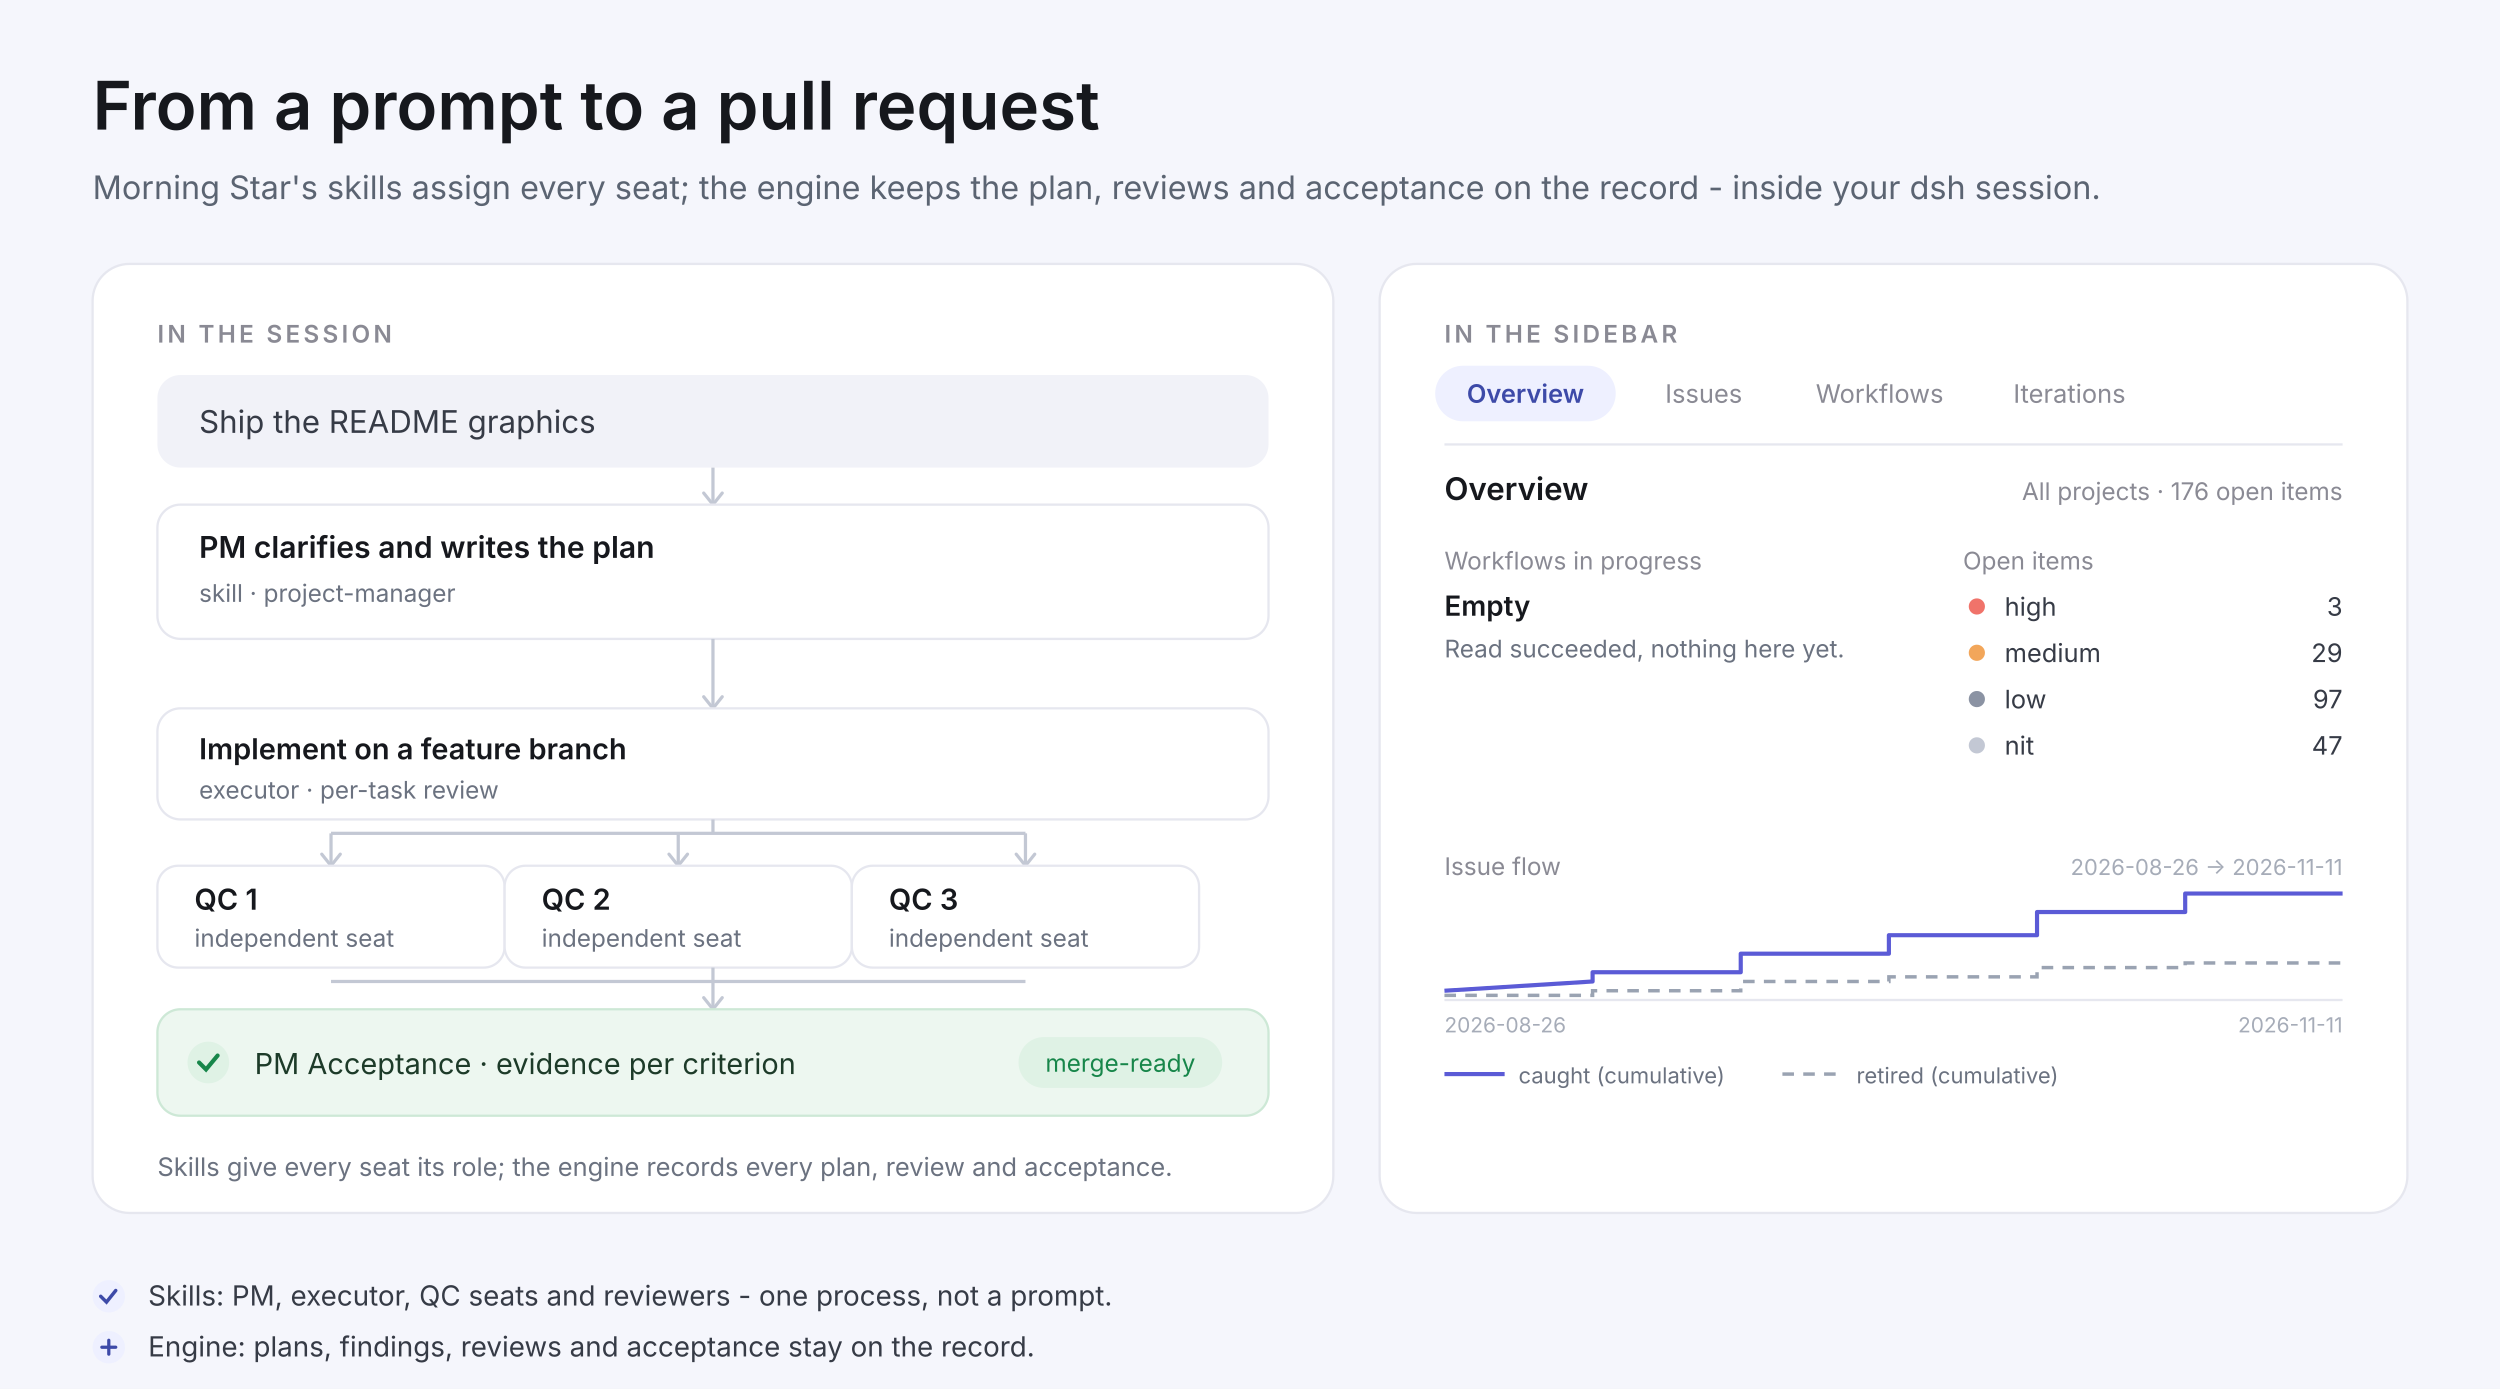
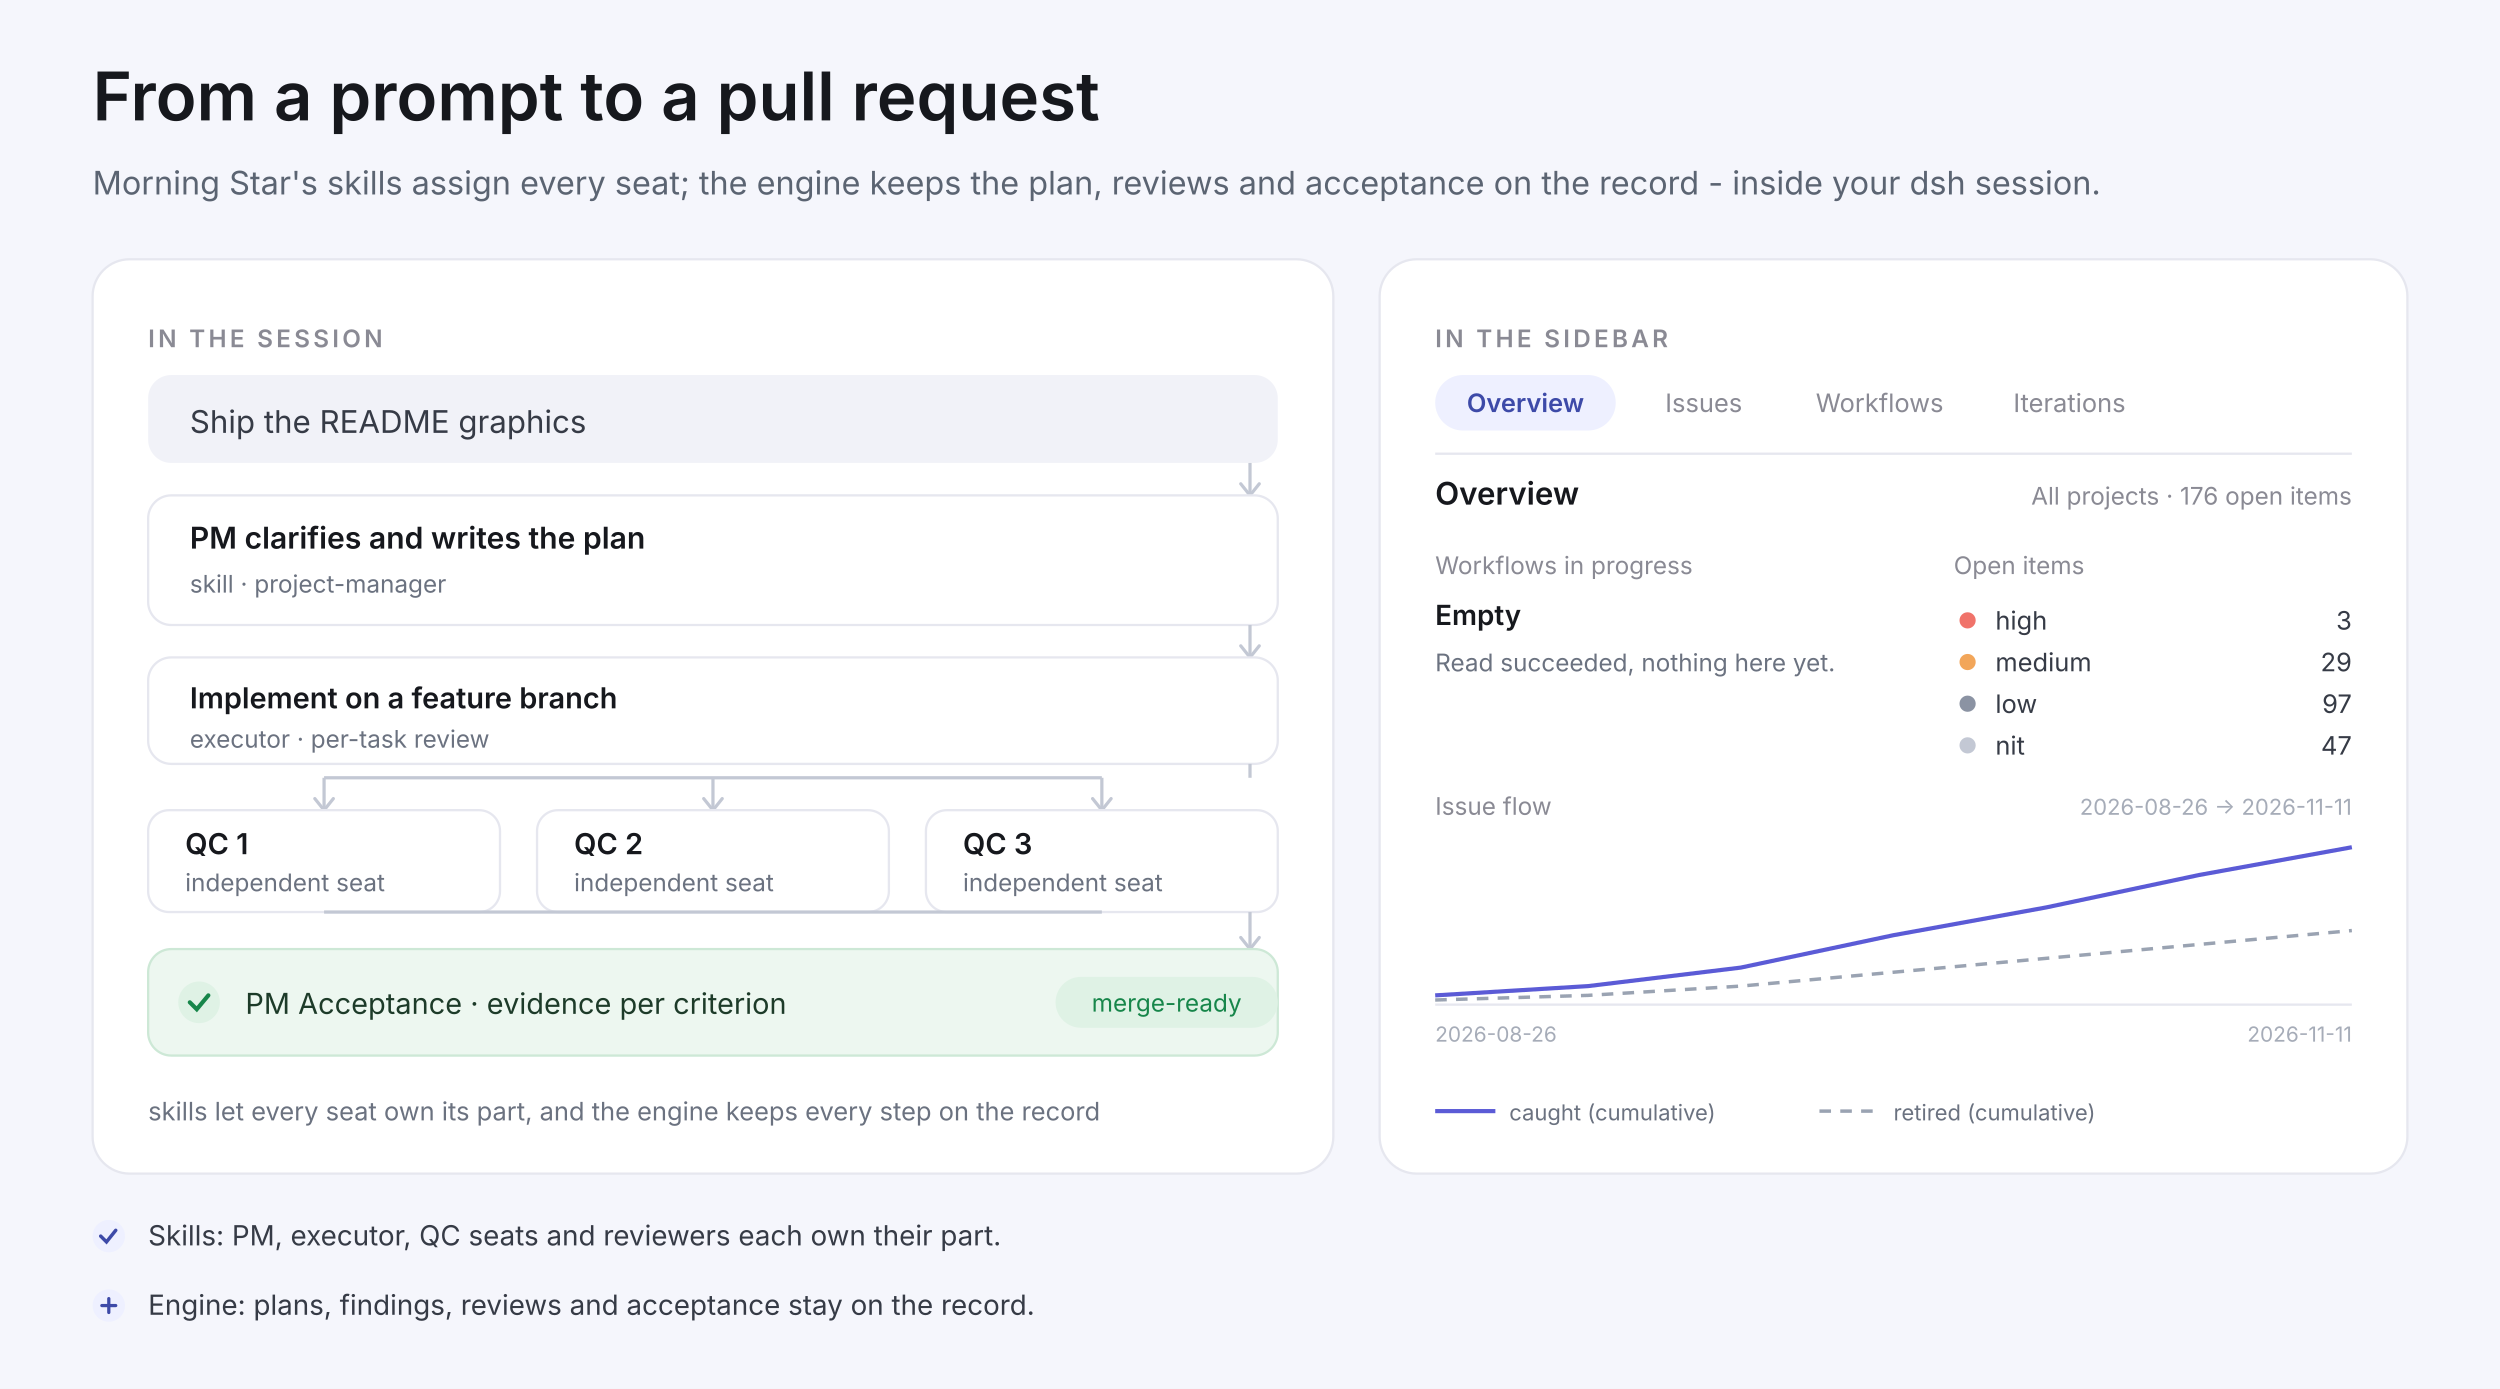
<svg xmlns="http://www.w3.org/2000/svg" width="1080" height="600" viewBox="0 0 1080 600" role="img" lang="en" aria-label="From a prompt to a pull request" font-family="-apple-system, 'SF Pro Text', 'Segoe UI', system-ui, 'PingFang SC', 'Microsoft YaHei', sans-serif">
  <rect width="1080" height="600" fill="#F5F6FC" />
-   <text x="40" y="56" font-size="29" font-weight="600" fill="#16181D">From a prompt to a pull request</text>
-   <text x="40" y="86" font-size="14" fill="#5B6472">Morning Star's skills assign every seat; the engine keeps the plan, reviews and acceptance on the record - inside your dsh session.</text>
-   <rect x="40" y="114" width="536" height="410" rx="16" fill="#FFFFFF" stroke="#E6E7EF" />
-   <text x="68" y="148" font-size="10.5" letter-spacing="1.4" font-weight="600" fill="#8A8A94">IN THE SESSION</text>
-   <rect x="68" y="162" width="480" height="40" rx="10" fill="#F1F2F8" />
-   <text x="86" y="187" font-size="13.5" fill="#363B46">Ship the README graphics</text>
-   <line x1="308" y1="202" x2="308" y2="218" stroke="#C3C8D4" stroke-width="1.4" />
-   <path d="M304 213l4 5 4-5" stroke="#C3C8D4" stroke-width="1.4" fill="none" stroke-linecap="round" />
-   <rect x="68" y="218" width="480" height="58" rx="10" fill="#FFFFFF" stroke="#E6E7EF" />
-   <text x="86" y="241" font-size="13" font-weight="600" fill="#16181D">PM clarifies and writes the plan</text>
-   <text x="86" y="260" font-size="10.5" fill="#6B7280">skill · project-manager</text>
-   <line x1="308" y1="276" x2="308" y2="306" stroke="#C3C8D4" stroke-width="1.4" />
-   <path d="M304 301l4 5 4-5" stroke="#C3C8D4" stroke-width="1.4" fill="none" stroke-linecap="round" />
-   <rect x="68" y="306" width="480" height="48" rx="10" fill="#FFFFFF" stroke="#E6E7EF" />
-   <text x="86" y="328" font-size="12.5" font-weight="600" fill="#16181D">Implement on a feature branch</text>
-   <text x="86" y="345" font-size="10.5" fill="#6B7280">executor · per-task review</text>
-   <line x1="308" y1="354" x2="308" y2="360" stroke="#C3C8D4" stroke-width="1.4" />
-   <line x1="143" y1="360" x2="443" y2="360" stroke="#C3C8D4" stroke-width="1.4" />
-   <line x1="143" y1="360" x2="143" y2="374" stroke="#C3C8D4" stroke-width="1.4" />
-   <path d="M139 369l4 5 4-5" stroke="#C3C8D4" stroke-width="1.4" fill="none" stroke-linecap="round" />
-   <rect x="68" y="374" width="150" height="44" rx="9" fill="#FFFFFF" stroke="#E6E7EF" />
-   <text x="84" y="393" font-size="12.5" font-weight="600" fill="#16181D">QC 1</text>
-   <text x="84" y="409" font-size="10.5" fill="#6B7280">independent seat</text>
-   <line x1="293" y1="360" x2="293" y2="374" stroke="#C3C8D4" stroke-width="1.4" />
-   <path d="M289 369l4 5 4-5" stroke="#C3C8D4" stroke-width="1.4" fill="none" stroke-linecap="round" />
-   <rect x="218" y="374" width="150" height="44" rx="9" fill="#FFFFFF" stroke="#E6E7EF" />
-   <text x="234" y="393" font-size="12.5" font-weight="600" fill="#16181D">QC 2</text>
-   <text x="234" y="409" font-size="10.5" fill="#6B7280">independent seat</text>
-   <line x1="443" y1="360" x2="443" y2="374" stroke="#C3C8D4" stroke-width="1.4" />
-   <path d="M439 369l4 5 4-5" stroke="#C3C8D4" stroke-width="1.4" fill="none" stroke-linecap="round" />
-   <rect x="368" y="374" width="150" height="44" rx="9" fill="#FFFFFF" stroke="#E6E7EF" />
-   <text x="384" y="393" font-size="12.5" font-weight="600" fill="#16181D">QC 3</text>
-   <text x="384" y="409" font-size="10.5" fill="#6B7280">independent seat</text>
-   <line x1="143" y1="424" x2="443" y2="424" stroke="#C3C8D4" stroke-width="1.4" />
-   <line x1="308" y1="418" x2="308" y2="424" stroke="#C3C8D4" stroke-width="1.4" />
-   <line x1="308" y1="424" x2="308" y2="436" stroke="#C3C8D4" stroke-width="1.4" />
-   <path d="M304 431l4 5 4-5" stroke="#C3C8D4" stroke-width="1.4" fill="none" stroke-linecap="round" />
-   <rect x="68" y="436" width="480" height="46" rx="10" fill="#EDF7F0" stroke="#CDE8D6" />
-   <circle cx="90" cy="459" r="9" fill="#DFF2E5" />
-   <path d="M86 459l3 3 5-6" stroke="#17864A" stroke-width="1.8" fill="none" stroke-linecap="round" />
-   <text x="110" y="464" font-size="12.5" fill="#1D3B29">PM Acceptance · evidence per criterion</text>
-   <rect x="440" y="448" width="88" height="22" rx="11" fill="#DFF2E5" />
-   <text x="484" y="463" font-size="10.5" fill="#17864A" text-anchor="middle">merge-ready</text>
-   <text x="68" y="508" font-size="11" fill="#6B7280">Skills give every seat its role; the engine records every plan, review and acceptance.</text>
-   <rect x="596" y="114" width="444" height="410" rx="16" fill="#FFFFFF" stroke="#E6E7EF" />
-   <text x="624" y="148" font-size="10.5" letter-spacing="1.4" font-weight="600" fill="#8A8A94">IN THE SIDEBAR</text>
-   <rect x="620" y="158" width="78" height="24" rx="12" fill="#EEF0FF" />
-   <text x="659" y="174" font-size="11" fill="#3D4AA8" text-anchor="middle" font-weight="600">Overview</text>
-   <rect x="706" y="158" width="60" height="24" rx="12" fill="transparent" />
-   <text x="736" y="174" font-size="11" fill="#8A8A94" text-anchor="middle" font-weight="400">Issues</text>
-   <rect x="774" y="158" width="76" height="24" rx="12" fill="transparent" />
-   <text x="812" y="174" font-size="11" fill="#8A8A94" text-anchor="middle" font-weight="400">Workflows</text>
-   <rect x="858" y="158" width="72" height="24" rx="12" fill="transparent" />
-   <text x="894" y="174" font-size="11" fill="#8A8A94" text-anchor="middle" font-weight="400">Iterations</text>
-   <line x1="624" y1="192" x2="1012" y2="192" stroke="#E6E7EF" />
-   <text x="624" y="216" font-size="13.5" font-weight="600" fill="#16181D">Overview</text>
-   <text x="1012" y="216" font-size="10.5" fill="#8A8A94" text-anchor="end">All projects · 176 open items</text>
-   <text x="624" y="246" font-size="10.5" fill="#8A8A94">Workflows in progress</text>
-   <text x="624" y="266" font-size="12" font-weight="600" fill="#16181D">Empty</text>
-   <text x="624" y="284" font-size="10.5" fill="#6B7280">Read succeeded, nothing here yet.</text>
-   <text x="848" y="246" font-size="10.5" fill="#8A8A94">Open items</text>
-   <circle cx="854" cy="262" r="3.5" fill="#F0736A" />
-   <text x="866" y="266" font-size="11" fill="#363B46">high</text>
-   <text x="1012" y="266" font-size="11" fill="#363B46" text-anchor="end">3</text>
-   <circle cx="854" cy="282" r="3.5" fill="#F2A65A" />
-   <text x="866" y="286" font-size="11" fill="#363B46">medium</text>
-   <text x="1012" y="286" font-size="11" fill="#363B46" text-anchor="end">29</text>
-   <circle cx="854" cy="302" r="3.5" fill="#8B93A3" />
-   <text x="866" y="306" font-size="11" fill="#363B46">low</text>
-   <text x="1012" y="306" font-size="11" fill="#363B46" text-anchor="end">97</text>
-   <circle cx="854" cy="322" r="3.5" fill="#C3C8D4" />
-   <text x="866" y="326" font-size="11" fill="#363B46">nit</text>
-   <text x="1012" y="326" font-size="11" fill="#363B46" text-anchor="end">47</text>
-   <text x="624" y="378" font-size="10.5" fill="#8A8A94">Issue flow</text>
-   <text x="1012" y="378" font-size="9.5" fill="#A6ACB8" text-anchor="end">2026-08-26 → 2026-11-11</text>
-   <line x1="624" y1="432" x2="1012" y2="432" stroke="#E6E7EF" />
-   <path d="M624 428 L688 424 L688 420 L752 420 L752 412 L816 412 L816 404 L880 404 L880 394 L944 394 L944 386 L1012 386" fill="none" stroke="#5B5BD6" stroke-width="1.8" stroke-linejoin="round" />
-   <path d="M624 430 L688 430 L688 428 L752 428 L752 424 L816 424 L816 422 L880 422 L880 418 L944 418 L944 416 L1012 416" fill="none" stroke="#9AA3B2" stroke-width="1.5" stroke-dasharray="5 4" />
-   <text x="624" y="446" font-size="9" fill="#A6ACB8">2026-08-26</text>
-   <text x="1012" y="446" font-size="9" fill="#A6ACB8" text-anchor="end">2026-11-11</text>
-   <line x1="624" y1="464" x2="650" y2="464" stroke="#5B5BD6" stroke-width="1.8" />
-   <text x="656" y="468" font-size="9.5" fill="#6B7280">caught (cumulative)</text>
-   <line x1="770" y1="464" x2="796" y2="464" stroke="#9AA3B2" stroke-width="1.5" stroke-dasharray="5 4" />
-   <text x="802" y="468" font-size="9.5" fill="#6B7280">retired (cumulative)</text>
-   <circle cx="47" cy="560" r="7" fill="#EEF0FF" />
-   <path d="M43.5 560l2.5 2.5 4-5" stroke="#3D4AA8" stroke-width="1.5" fill="none" stroke-linecap="round" />
-   <text x="64" y="564" font-size="12" fill="#363B46">Skills: PM, executor, QC seats and reviewers - one process, not a prompt.</text>
-   <circle cx="47" cy="582" r="7" fill="#EEF0FF" />
-   <path d="M44 582h6M47 579v6" stroke="#3D4AA8" stroke-width="1.4" stroke-linecap="round" />
-   <text x="64" y="586" font-size="12" fill="#363B46">Engine: plans, findings, reviews and acceptance stay on the record.</text>
+   <text x="40" y="52" font-size="29" font-weight="600" fill="#16181D">From a prompt to a pull request</text>
+   <text x="40" y="84" font-size="14" fill="#5B6472">Morning Star's skills assign every seat; the engine keeps the plan, reviews and acceptance on the record - inside your dsh session.</text>
+   <rect x="40" y="112" width="536" height="395" rx="16" fill="#FFFFFF" stroke="#E6E7EF" />
+   <text x="64" y="150" font-size="10.5" letter-spacing="1.4" font-weight="600" fill="#8A8A94">IN THE SESSION</text>
+   <rect x="64" y="162" width="488" height="38" rx="10" fill="#F1F2F8" />
+   <text x="82" y="187" font-size="13.5" fill="#363B46">Ship the README graphics</text>
+   <line x1="540" y1="200" x2="540" y2="214" stroke="#C3C8D4" stroke-width="1.4" />
+   <path d="M536 209l4 5 4-5" stroke="#C3C8D4" stroke-width="1.4" fill="none" stroke-linecap="round" />
+   <rect x="64" y="214" width="488" height="56" rx="10" fill="#FFFFFF" stroke="#E6E7EF" />
+   <text x="82" y="237" font-size="13" font-weight="600" fill="#16181D">PM clarifies and writes the plan</text>
+   <text x="82" y="256" font-size="10.5" fill="#6B7280">skill · project-manager</text>
+   <line x1="540" y1="270" x2="540" y2="284" stroke="#C3C8D4" stroke-width="1.4" />
+   <path d="M536 279l4 5 4-5" stroke="#C3C8D4" stroke-width="1.4" fill="none" stroke-linecap="round" />
+   <rect x="64" y="284" width="488" height="46" rx="10" fill="#FFFFFF" stroke="#E6E7EF" />
+   <text x="82" y="306" font-size="12.5" font-weight="600" fill="#16181D">Implement on a feature branch</text>
+   <text x="82" y="323" font-size="10.5" fill="#6B7280">executor · per-task review</text>
+   <line x1="540" y1="330" x2="540" y2="336" stroke="#C3C8D4" stroke-width="1.4" />
+   <line x1="140" y1="336" x2="476" y2="336" stroke="#C3C8D4" stroke-width="1.4" />
+   <line x1="140" y1="336" x2="140" y2="350" stroke="#C3C8D4" stroke-width="1.4" />
+   <path d="M136 345l4 5 4-5" stroke="#C3C8D4" stroke-width="1.4" fill="none" stroke-linecap="round" />
+   <rect x="64" y="350" width="152" height="44" rx="9" fill="#FFFFFF" stroke="#E6E7EF" />
+   <text x="80" y="369" font-size="12.5" font-weight="600" fill="#16181D">QC 1</text>
+   <text x="80" y="385" font-size="10.5" fill="#6B7280">independent seat</text>
+   <line x1="308" y1="336" x2="308" y2="350" stroke="#C3C8D4" stroke-width="1.4" />
+   <path d="M304 345l4 5 4-5" stroke="#C3C8D4" stroke-width="1.4" fill="none" stroke-linecap="round" />
+   <rect x="232" y="350" width="152" height="44" rx="9" fill="#FFFFFF" stroke="#E6E7EF" />
+   <text x="248" y="369" font-size="12.5" font-weight="600" fill="#16181D">QC 2</text>
+   <text x="248" y="385" font-size="10.5" fill="#6B7280">independent seat</text>
+   <line x1="476" y1="336" x2="476" y2="350" stroke="#C3C8D4" stroke-width="1.4" />
+   <path d="M472 345l4 5 4-5" stroke="#C3C8D4" stroke-width="1.4" fill="none" stroke-linecap="round" />
+   <rect x="400" y="350" width="152" height="44" rx="9" fill="#FFFFFF" stroke="#E6E7EF" />
+   <text x="416" y="369" font-size="12.5" font-weight="600" fill="#16181D">QC 3</text>
+   <text x="416" y="385" font-size="10.5" fill="#6B7280">independent seat</text>
+   <line x1="140" y1="394" x2="476" y2="394" stroke="#C3C8D4" stroke-width="1.4" />
+   <line x1="540" y1="394" x2="540" y2="410" stroke="#C3C8D4" stroke-width="1.4" />
+   <path d="M536 405l4 5 4-5" stroke="#C3C8D4" stroke-width="1.4" fill="none" stroke-linecap="round" />
+   <rect x="64" y="410" width="488" height="46" rx="10" fill="#EDF7F0" stroke="#CDE8D6" />
+   <circle cx="86" cy="433" r="9" fill="#DFF2E5" />
+   <path d="M82 433l3 3 5-6" stroke="#17864A" stroke-width="1.8" fill="none" stroke-linecap="round" />
+   <text x="106" y="438" font-size="12.5" fill="#1D3B29">PM Acceptance · evidence per criterion</text>
+   <rect x="456" y="422" width="96" height="22" rx="11" fill="#DFF2E5" />
+   <text x="504" y="437" font-size="10.5" fill="#17864A" text-anchor="middle">merge-ready</text>
+   <text x="64" y="484" font-size="11" fill="#6B7280">skills let every seat own its part, and the engine keeps every step on the record</text>
+   <rect x="596" y="112" width="444" height="395" rx="16" fill="#FFFFFF" stroke="#E6E7EF" />
+   <text x="620" y="150" font-size="10.5" letter-spacing="1.4" font-weight="600" fill="#8A8A94">IN THE SIDEBAR</text>
+   <rect x="620" y="162" width="78" height="24" rx="12" fill="#EEF0FF" />
+   <text x="659" y="178" font-size="11" fill="#3D4AA8" text-anchor="middle" font-weight="600">Overview</text>
+   <rect x="706" y="162" width="60" height="24" rx="12" fill="transparent" />
+   <text x="736" y="178" font-size="11" fill="#8A8A94" text-anchor="middle" font-weight="400">Issues</text>
+   <rect x="774" y="162" width="76" height="24" rx="12" fill="transparent" />
+   <text x="812" y="178" font-size="11" fill="#8A8A94" text-anchor="middle" font-weight="400">Workflows</text>
+   <rect x="858" y="162" width="72" height="24" rx="12" fill="transparent" />
+   <text x="894" y="178" font-size="11" fill="#8A8A94" text-anchor="middle" font-weight="400">Iterations</text>
+   <line x1="620" y1="196" x2="1016" y2="196" stroke="#E6E7EF" />
+   <text x="620" y="218" font-size="13.5" font-weight="600" fill="#16181D">Overview</text>
+   <text x="1016" y="218" font-size="10.5" fill="#8A8A94" text-anchor="end">All projects · 176 open items</text>
+   <text x="620" y="248" font-size="10.5" fill="#8A8A94">Workflows in progress</text>
+   <text x="620" y="270" font-size="12" font-weight="600" fill="#16181D">Empty</text>
+   <text x="620" y="290" font-size="10.5" fill="#6B7280">Read succeeded, nothing here yet.</text>
+   <text x="844" y="248" font-size="10.5" fill="#8A8A94">Open items</text>
+   <circle cx="850" cy="268" r="3.5" fill="#F0736A" />
+   <text x="862" y="272" font-size="11" fill="#363B46">high</text>
+   <text x="1016" y="272" font-size="11" fill="#363B46" text-anchor="end">3</text>
+   <circle cx="850" cy="286" r="3.5" fill="#F2A65A" />
+   <text x="862" y="290" font-size="11" fill="#363B46">medium</text>
+   <text x="1016" y="290" font-size="11" fill="#363B46" text-anchor="end">29</text>
+   <circle cx="850" cy="304" r="3.5" fill="#8B93A3" />
+   <text x="862" y="308" font-size="11" fill="#363B46">low</text>
+   <text x="1016" y="308" font-size="11" fill="#363B46" text-anchor="end">97</text>
+   <circle cx="850" cy="322" r="3.5" fill="#C3C8D4" />
+   <text x="862" y="326" font-size="11" fill="#363B46">nit</text>
+   <text x="1016" y="326" font-size="11" fill="#363B46" text-anchor="end">47</text>
+   <text x="620" y="352" font-size="10.5" fill="#8A8A94">Issue flow</text>
+   <text x="1016" y="352" font-size="9.5" fill="#A6ACB8" text-anchor="end">2026-08-26 → 2026-11-11</text>
+   <line x1="620" y1="434" x2="1016" y2="434" stroke="#E6E7EF" />
+   <path d="M620 430 L686 426 L752 418 L818 404 L884 392 L950 378 L1016 366" fill="none" stroke="#5B5BD6" stroke-width="1.8" stroke-linejoin="round" />
+   <path d="M620 432 L686 430 L752 426 L818 420 L884 414 L950 408 L1016 402" fill="none" stroke="#9AA3B2" stroke-width="1.5" stroke-dasharray="5 4" />
+   <text x="620" y="450" font-size="9" fill="#A6ACB8">2026-08-26</text>
+   <text x="1016" y="450" font-size="9" fill="#A6ACB8" text-anchor="end">2026-11-11</text>
+   <line x1="620" y1="480" x2="646" y2="480" stroke="#5B5BD6" stroke-width="1.8" />
+   <text x="652" y="484" font-size="9.5" fill="#6B7280">caught (cumulative)</text>
+   <line x1="786" y1="480" x2="812" y2="480" stroke="#9AA3B2" stroke-width="1.5" stroke-dasharray="5 4" />
+   <text x="818" y="484" font-size="9.5" fill="#6B7280">retired (cumulative)</text>
+   <circle cx="47" cy="534" r="7" fill="#EEF0FF" />
+   <path d="M43.5 534l2.5 2.5 4-5" stroke="#3D4AA8" stroke-width="1.5" fill="none" stroke-linecap="round" />
+   <text x="64" y="538" font-size="12" fill="#363B46">Skills: PM, executor, QC seats and reviewers each own their part.</text>
+   <circle cx="47" cy="564" r="7" fill="#EEF0FF" />
+   <path d="M44 564h6M47 561v6" stroke="#3D4AA8" stroke-width="1.4" stroke-linecap="round" />
+   <text x="64" y="568" font-size="12" fill="#363B46">Engine: plans, findings, reviews and acceptance stay on the record.</text>
</svg>
